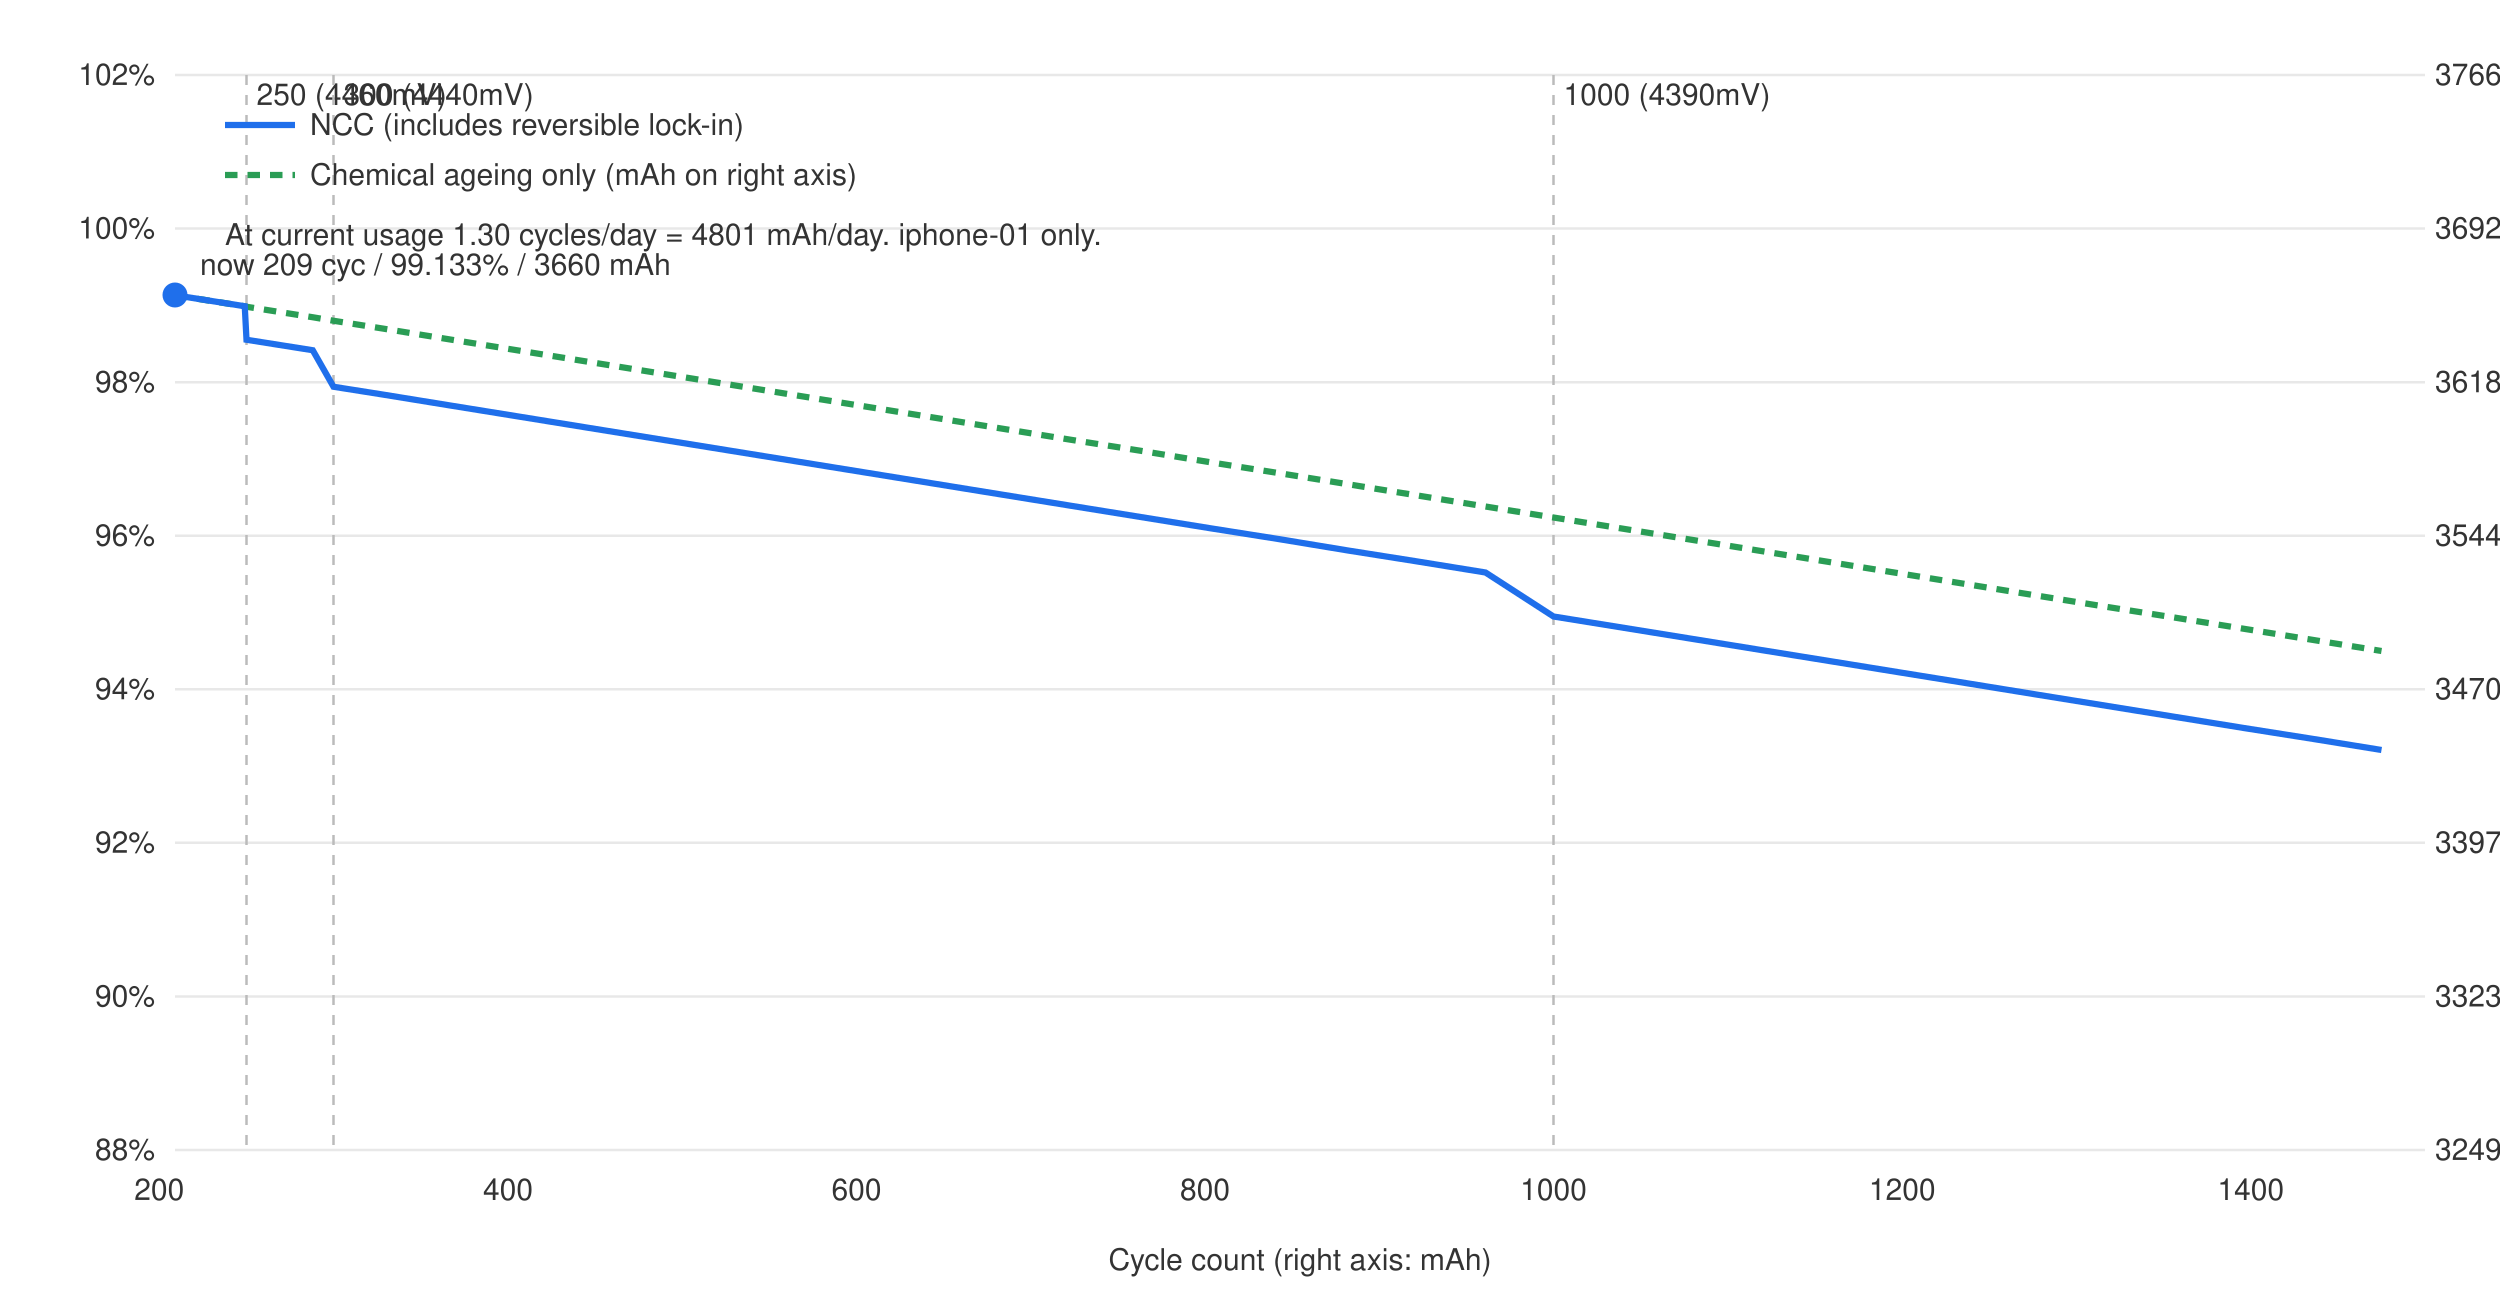
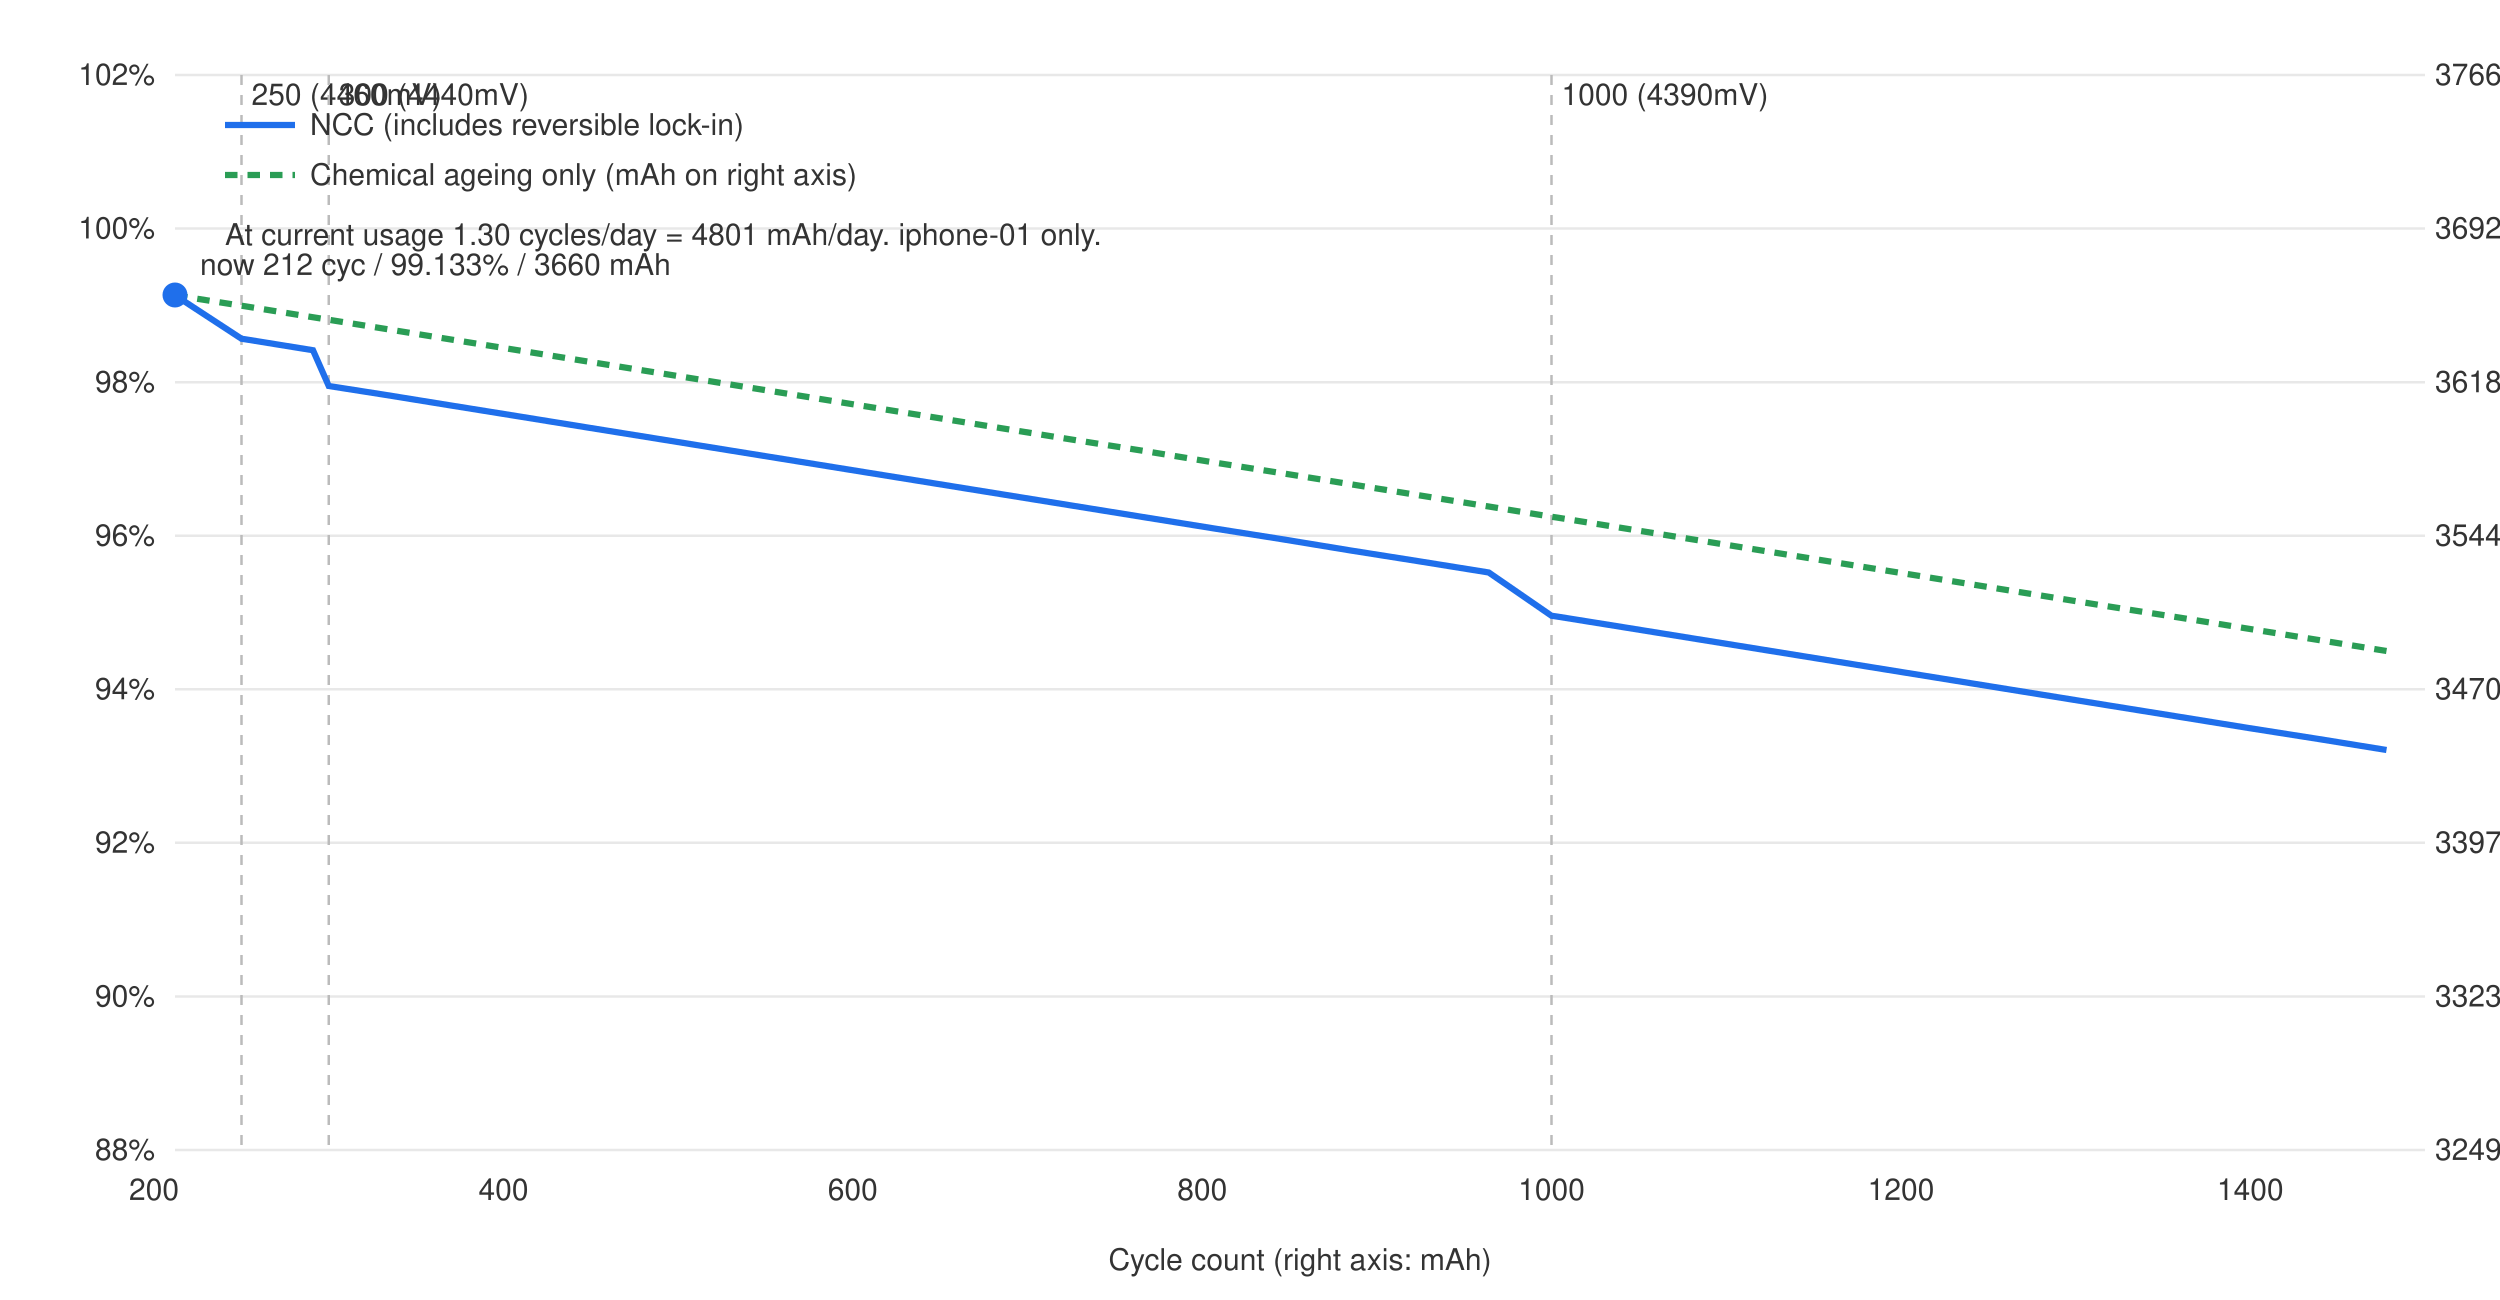
<svg xmlns="http://www.w3.org/2000/svg" viewBox="0 0 1000 520" width="1000" height="520">
  <rect width="100%" height="100%" fill="#fff" />
  <style>text{font:12px -apple-system,Helvetica,Arial,sans-serif;fill:#333}.grid{stroke:#e8e8e8}.axis{stroke:#999}.node{stroke:#bbb;stroke-dasharray:4 4}</style>
  <line class="grid" x1="70" y1="460.0" x2="970" y2="460.0" />
  <text x="62" y="464.0" text-anchor="end">88%</text>
  <text x="974" y="464.0" fill="#999">3249</text>
  <line class="grid" x1="70" y1="398.6" x2="970" y2="398.6" />
  <text x="62" y="402.6" text-anchor="end">90%</text>
  <text x="974" y="402.6" fill="#999">3323</text>
  <line class="grid" x1="70" y1="337.1" x2="970" y2="337.1" />
  <text x="62" y="341.1" text-anchor="end">92%</text>
  <text x="974" y="341.1" fill="#999">3397</text>
  <line class="grid" x1="70" y1="275.7" x2="970" y2="275.7" />
  <text x="62" y="279.7" text-anchor="end">94%</text>
  <text x="974" y="279.7" fill="#999">3470</text>
  <line class="grid" x1="70" y1="214.3" x2="970" y2="214.3" />
  <text x="62" y="218.3" text-anchor="end">96%</text>
  <text x="974" y="218.3" fill="#999">3544</text>
  <line class="grid" x1="70" y1="152.9" x2="970" y2="152.9" />
  <text x="62" y="156.9" text-anchor="end">98%</text>
  <text x="974" y="156.9" fill="#999">3618</text>
  <line class="grid" x1="70" y1="91.4" x2="970" y2="91.4" />
  <text x="62" y="95.4" text-anchor="end">100%</text>
  <text x="974" y="95.4" fill="#999">3692</text>
  <line class="grid" x1="70" y1="30.0" x2="970" y2="30.0" />
  <text x="62" y="34.0" text-anchor="end">102%</text>
  <text x="974" y="34.0" fill="#999">3766</text>
-   <text x="63.7" y="480" text-anchor="middle">200</text>
-   <text x="203.2" y="480" text-anchor="middle">400</text>
-   <text x="342.6" y="480" text-anchor="middle">600</text>
-   <text x="482.0" y="480" text-anchor="middle">800</text>
-   <text x="621.4" y="480" text-anchor="middle">1000</text>
-   <text x="760.9" y="480" text-anchor="middle">1200</text>
-   <text x="900.3" y="480" text-anchor="middle">1400</text>
+   <text x="61.6" y="480" text-anchor="middle">200</text>
+   <text x="201.4" y="480" text-anchor="middle">400</text>
+   <text x="341.1" y="480" text-anchor="middle">600</text>
+   <text x="480.9" y="480" text-anchor="middle">800</text>
+   <text x="620.6" y="480" text-anchor="middle">1000</text>
+   <text x="760.4" y="480" text-anchor="middle">1200</text>
+   <text x="900.1" y="480" text-anchor="middle">1400</text>
  <text x="520" y="508" text-anchor="middle">Cycle count (right axis: mAh)</text>
-   <line class="node" x1="98.6" y1="30" x2="98.6" y2="460" />
-   <text x="102.6" y="42">250 (4460mV)</text>
-   <line class="node" x1="133.4" y1="30" x2="133.4" y2="460" />
-   <text x="137.4" y="42">300 (4440mV)</text>
-   <line class="node" x1="621.4" y1="30" x2="621.4" y2="460" />
-   <text x="625.4" y="42">1000 (4390mV)</text>
-   <path d="M70.0,118.1 L97.9,122.5 L98.6,122.7 L125.1,126.9 L133.4,128.3 L153.0,131.4 L180.1,135.8 L208.0,140.3 L235.2,144.7 L263.1,149.2 L291.0,153.7 L318.2,158.1 L346.1,162.6 L373.3,167.0 L401.1,171.5 L428.3,175.9 L456.2,180.3 L484.1,184.9 L511.3,189.2 L539.2,193.7 L566.4,198.1 L594.2,202.6 L621.4,207.0 L649.3,211.5 L677.2,216.0 L704.4,220.4 L732.3,224.9 L759.5,229.3 L787.4,233.8 L814.5,238.2 L842.4,242.7 L870.3,247.1 L897.5,251.5 L925.4,256.0 L952.6,260.4" fill="none" stroke="#2a9d55" stroke-width="2.5" stroke-dasharray="5 4" />
-   <path d="M70.0,118.1 L97.9,122.5 L98.6,135.9 L125.1,140.1 L133.4,154.7 L153.0,157.8 L180.1,162.2 L208.0,166.7 L235.2,171.1 L263.1,175.6 L291.0,180.1 L318.2,184.5 L346.1,189.0 L373.3,193.4 L401.1,197.9 L428.3,202.3 L456.2,206.8 L484.1,211.3 L511.3,215.6 L539.2,220.2 L566.4,224.5 L594.2,229.0 L621.4,246.6 L649.3,251.1 L677.2,255.6 L704.4,260.0 L732.3,264.5 L759.5,268.9 L787.4,273.4 L814.5,277.8 L842.4,282.3 L870.3,286.8 L897.5,291.2 L925.4,295.6 L952.6,300.0" fill="none" stroke="#1f6feb" stroke-width="2.5" />
+   <line class="node" x1="96.6" y1="30" x2="96.6" y2="460" />
+   <text x="100.6" y="42">250 (4460mV)</text>
+   <line class="node" x1="131.5" y1="30" x2="131.5" y2="460" />
+   <text x="135.5" y="42">300 (4440mV)</text>
+   <line class="node" x1="620.6" y1="30" x2="620.6" y2="460" />
+   <text x="624.6" y="42">1000 (4390mV)</text>
+   <path d="M70.0,118.1 L96.6,122.3 L98.0,122.5 L125.2,126.9 L131.5,127.9 L153.2,131.4 L180.4,135.8 L208.4,140.3 L235.6,144.7 L263.6,149.2 L291.5,153.7 L318.8,158.1 L346.7,162.6 L374.0,167.0 L401.9,171.5 L429.2,175.9 L457.1,180.3 L485.1,184.9 L512.3,189.2 L540.3,193.7 L567.5,198.1 L595.5,202.6 L620.6,206.7 L622.7,207.0 L650.7,211.5 L678.6,216.0 L705.9,220.4 L733.8,224.9 L761.1,229.3 L789.0,233.8 L816.3,238.2 L844.2,242.7 L872.2,247.1 L899.4,251.5 L927.4,256.0 L954.6,260.4" fill="none" stroke="#2a9d55" stroke-width="2.5" stroke-dasharray="5 4" />
+   <path d="M70.0,118.1 L96.6,135.5 L98.0,135.7 L125.2,140.1 L131.5,154.4 L153.2,157.8 L180.4,162.2 L208.4,166.7 L235.6,171.1 L263.6,175.6 L291.5,180.1 L318.8,184.5 L346.7,189.0 L374.0,193.4 L401.9,197.9 L429.2,202.3 L457.1,206.8 L485.1,211.3 L512.3,215.6 L540.3,220.2 L567.5,224.5 L595.5,229.0 L620.6,246.3 L622.7,246.6 L650.7,251.1 L678.6,255.6 L705.9,260.0 L733.8,264.5 L761.1,268.9 L789.0,273.4 L816.3,277.8 L844.2,282.3 L872.2,286.8 L899.4,291.2 L927.4,295.6 L954.6,300.0" fill="none" stroke="#1f6feb" stroke-width="2.5" />
  <circle cx="70.0" cy="118.0" r="5" fill="#1f6feb" />
-   <text x="80.0" y="110.0">now 209 cyc / 99.133% / 3660 mAh</text>
+   <text x="80.0" y="110.0">now 212 cyc / 99.133% / 3660 mAh</text>
  <line x1="90" y1="50" x2="118" y2="50" stroke="#1f6feb" stroke-width="2.5" />
  <text x="124" y="54">NCC (includes reversible lock-in)</text>
  <line x1="90" y1="70" x2="118" y2="70" stroke="#2a9d55" stroke-width="2.5" stroke-dasharray="5 4" />
  <text x="124" y="74">Chemical ageing only (mAh on right axis)</text>
  <text x="90" y="98" font-size="11" fill="#777">At current usage 1.30 cycles/day = 4801 mAh/day. iphone-01 only.</text>
</svg>
